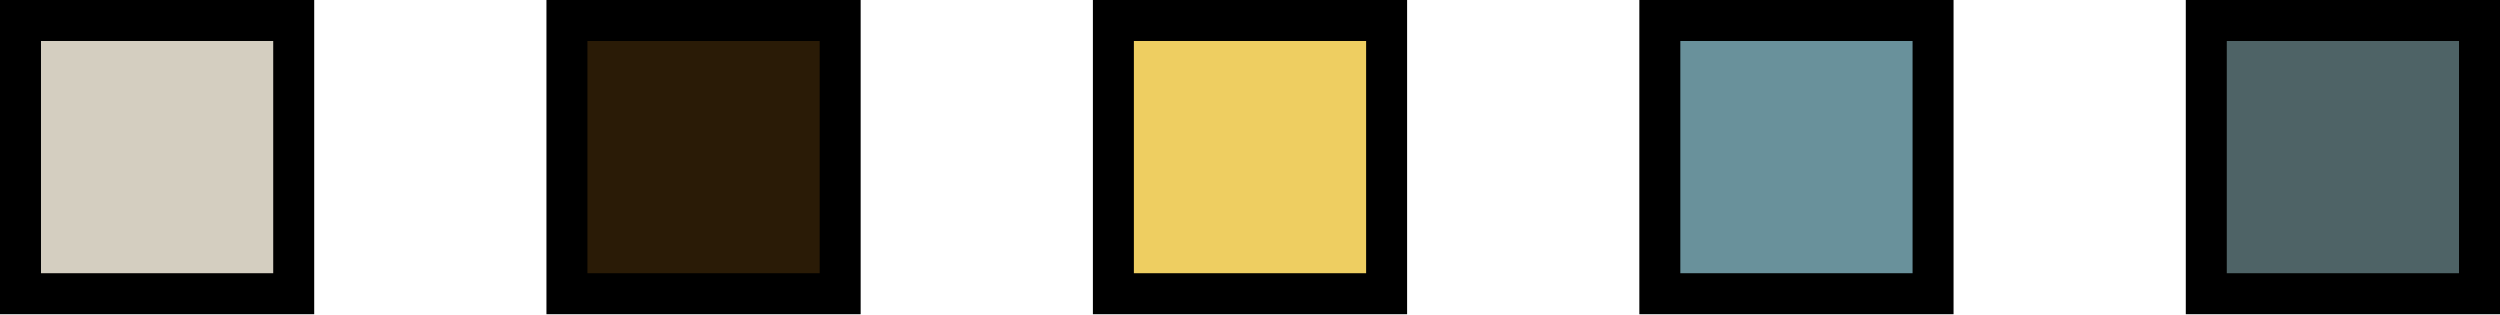
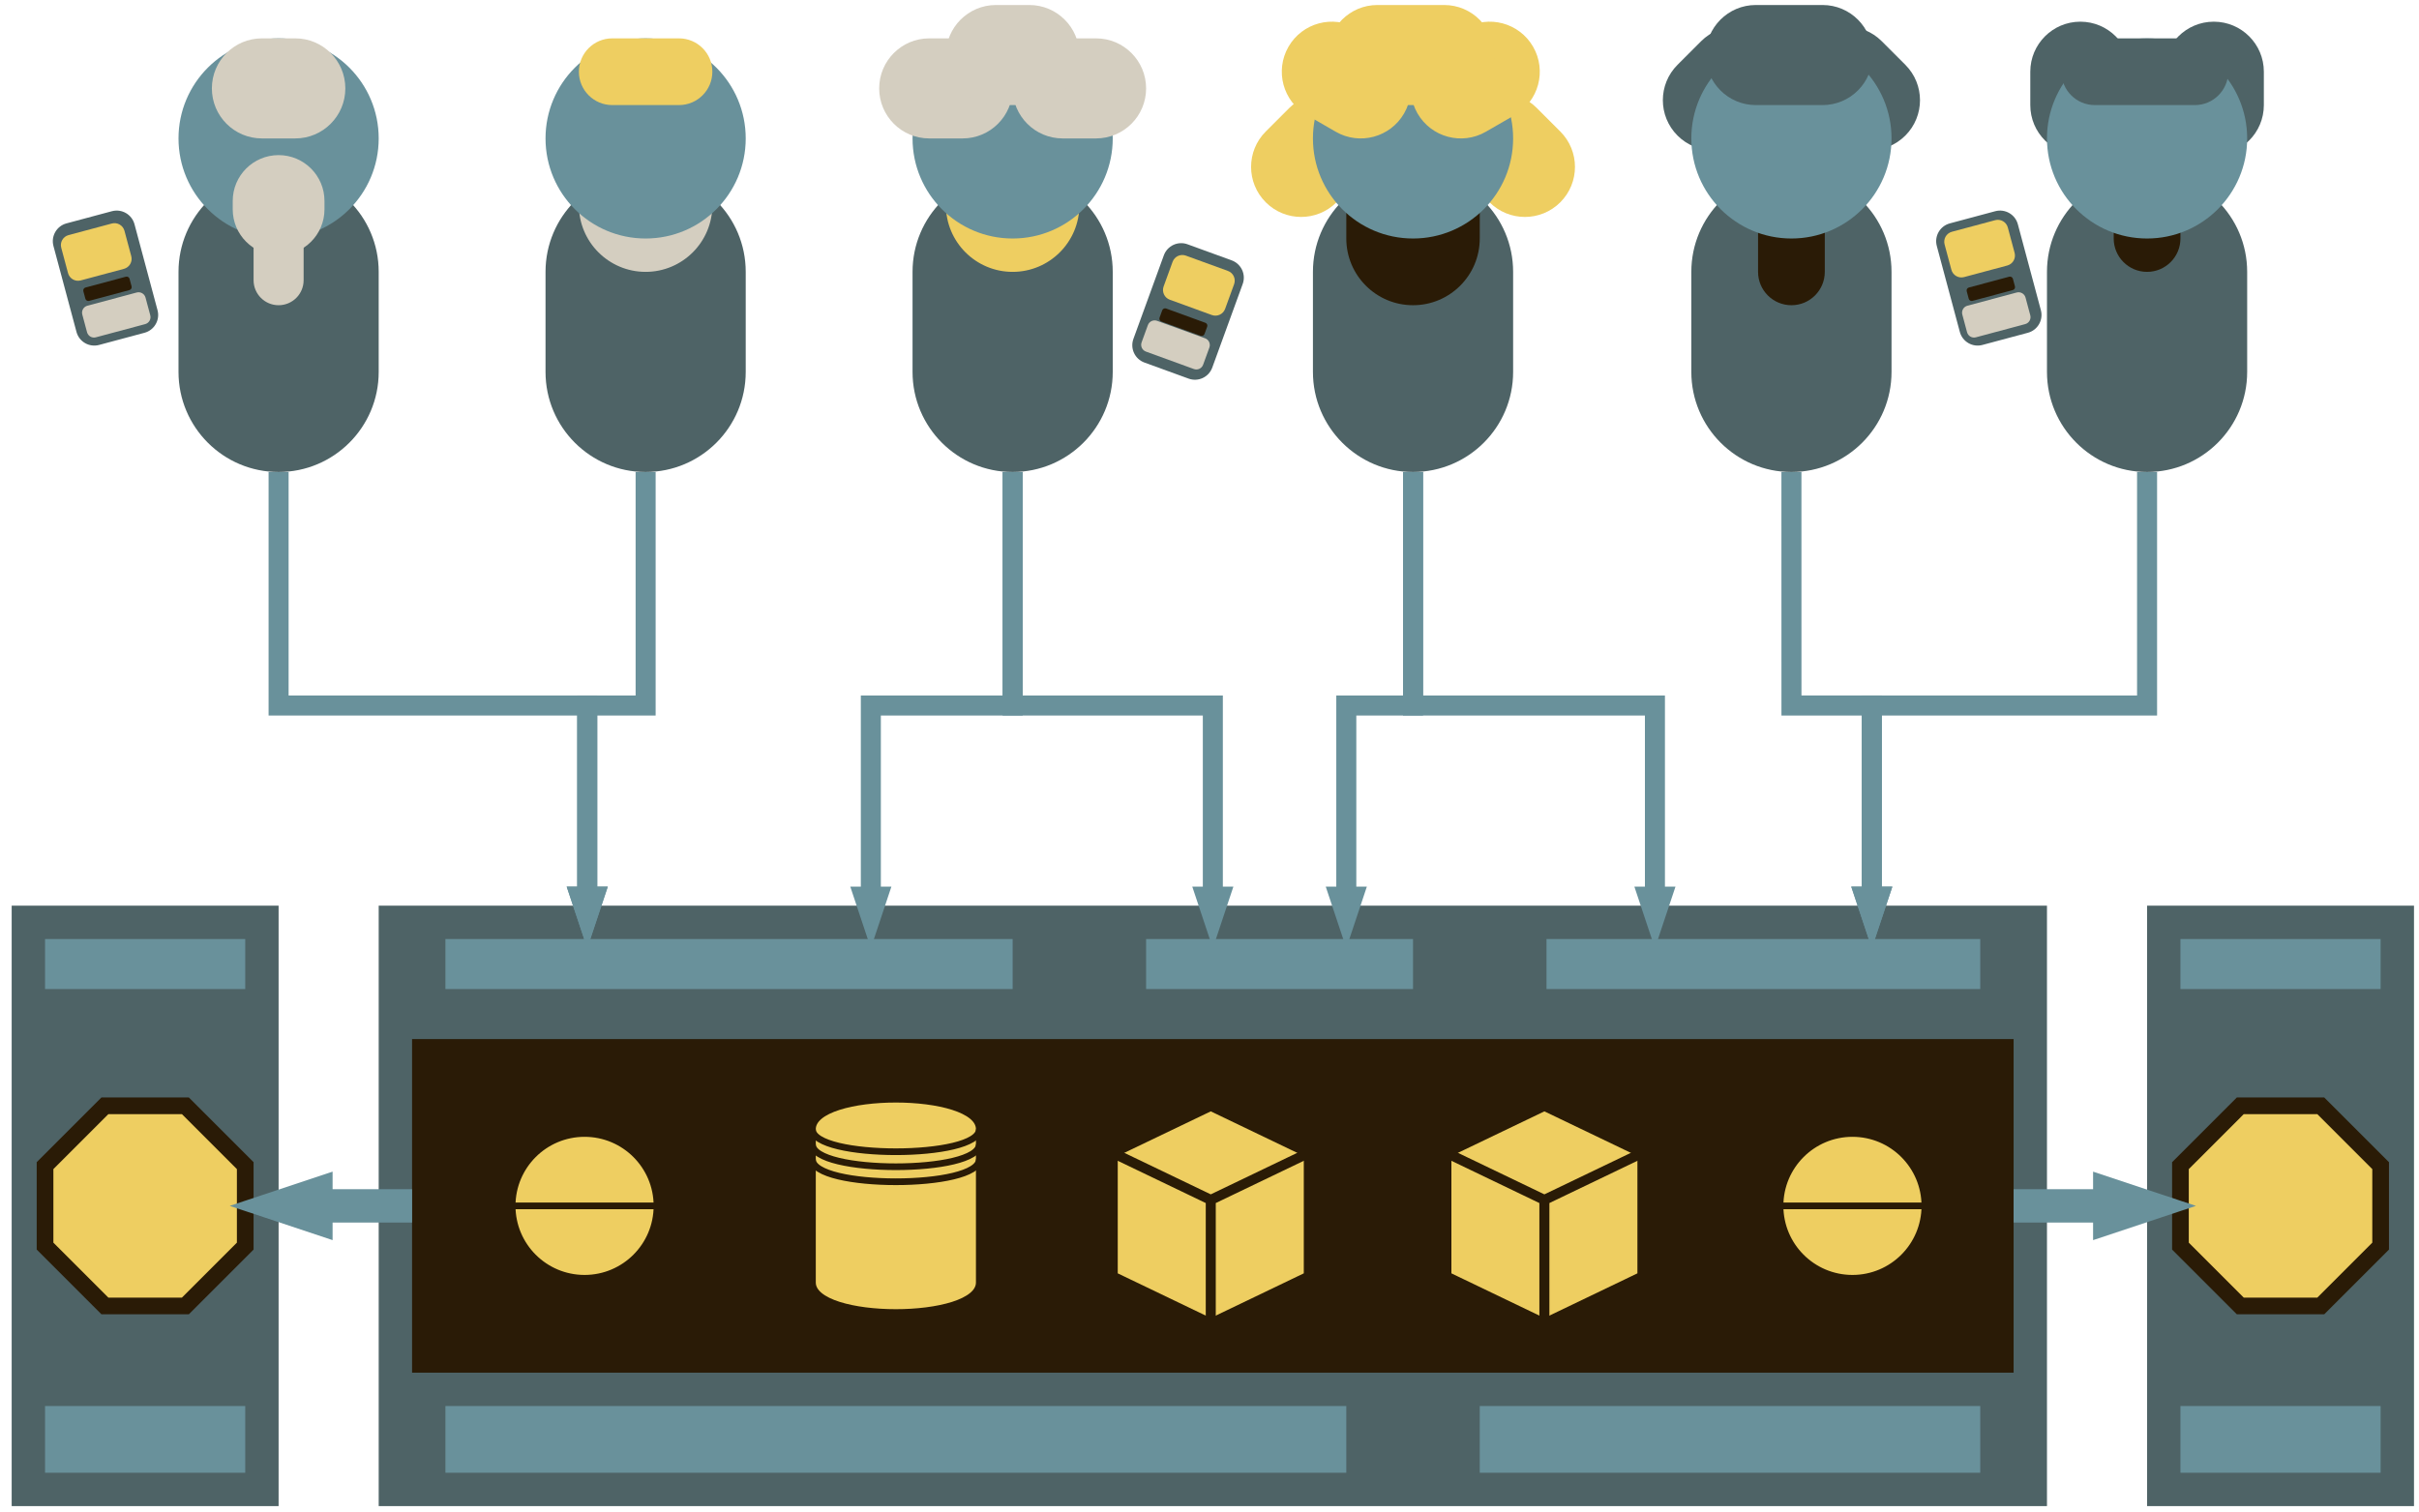
- <svg xmlns="http://www.w3.org/2000/svg" host="65bd71144e" version="1.1" width="183px" height="23px" viewBox="-0.5 -0.5 183 23" content="&lt;mxfile&gt;&lt;diagram id=&quot;NhqJ_ardOWNHqCwG6pmV&quot; name=&quot;Page-1&quot;&gt;zZbBcoIwEEC/hjshmIFjQdpeevLQc4QIGQPLxCjQr2+QAFJ02pmqw8UJbzcb9mVnxMJhXr9JWmYfkDBhOXZSW3htOY7vrfRvC5oOEOR1IJU86RAawYZ/MQNtQ488YYdJogIQipdTGENRsFhNGJUSqmnaDsT01JKmbAY2MRVz+skTlXXUs+2RvzOeZubk1coEctrnGnDIaALVBcKRhUMJoLpVXodMtOp6Ld2+1xvR4b0kK9RfNmDc7ThRcTS9mRdTTd9sKuFYzgubs05MKlZfs063fYWxMz0QDHKmZKPz6umlNtPHahSLPMOyC6m9QmruMh0Kj/3qhWn5evvu793r5ouEtfm2hYMq44ptShq30UrPtmaZynX9NdLLg5KwH0YCayLolomAxvv0XCgEAVKHCih0hWDHheiR5WDi+8gPNJ/bHi7qp+7bWp25SOdBHlfL8hhFYUTQnTx6z9NIlqVx7YZRaP9X4xO8ecvy5rygwCZ3Gj/3eePnL0ujGxFM7qURkYd51I/jH/Y5dvHRg6Nv&lt;/diagram&gt;&lt;/mxfile&gt;">
+ <svg xmlns="http://www.w3.org/2000/svg" host="65bd71144e" version="1.1" width="725px" height="453px" viewBox="-0.5 -0.5 725 453" content="&lt;mxfile&gt;&lt;diagram id=&quot;NhqJ_ardOWNHqCwG6pmV&quot; name=&quot;Page-1&quot;&gt;7V3LkqM2FP2aXobSW7Cc7ukki6SSqklVkiVtMzYZ2rgwnXbn6yOMZJuXkWyJh5PZTCMEhnOP7j2SrsQDfnrd/5CF2/XP6TJKHhBY7h/w5weEICS++K8o+ShLKAdlwSqLl7LSqeBL/E8kC1W1t3gZ7SoV8zRN8nhbLVykm020yCtlYZal79VqX9Ok+qvbcBU1Cr4swqRZ+nu8zNdlqQ/AqfzHKF6t5S9TKk+8hItvqyx928ife0AYfYKPgJWnX0N1K1l/tw6X6ftZEX5+wE9ZmublX6/7pygpoFWoldd933H2+NhZtMm1LlCA/x0mb5F65sOT5R8KjMP7RMUV4AE/vq/jPPqyDRfF2XdhflG2zl8TcQTFn7s8S78dQcPHkqc0STNRskk34sLHr3GSqCIBEnlmmDFRLp8myvJo3/lO8IiUIGCUvkZ59iGqyAuYL99Jcg8F8vj93JJl0frMiFAVhpI8q+OtTwiKPySI7YAG9O7whLQfTwqcAUqcA1rDTjbYDqBtAMqqgGLcBJS0MhRYAJSifkALF7btfFPpdMMXVR2YIhDUAGi+P2t7fWzh9TEz4RPs51OYLWT8ouBCQ7yeTKXBmlhK8IgeeIEN7Lhb7HQ822fy9PwEbsVOXoGQRytMpE0wIW2CaYWIGo5NXCEUT6QB5G5byqCv8b4Av44aCwIYPDqhYQ/vmAWoiOM2OzjvIPNQlXiYNoiHuOeIekqd3w+eLQG0hYs2sKN4/PCJwHjxU+E6o/iJpxI/CZxdu+vArtbuunnY1gyJDSg1VOykomcHkENEzwmotufnp2cGLbOuh2bIhrfXEGmuvT2ueXvUfP3WzqKVZqYR7Sbm7YmJx2rR+86cv9FAxiSa4WUoURXKljjqzPlrDLJNyvkbcbLFvTkLDcH4nDQUJB1QdmPnrCPgWAgPh92+CtQIUM5PF+u5xiGw0/CFrhUKQeMpFDaBZngMq1mah3mcbkSxiFG6XKIXwa3Nvmj2saxQawLRoQ3a76xh+911HVgr4M5vHuIyluMpazqBDu5x0tAGlNcpa2oDSo2R4UkpayNODqis2QQkTZvvxPoSpwNaieVxcmIAX8mm1HU+D0S3o6nGeHyPsQpXB8XXKGllOHxtoQuJh3EDTeoKTY3I7lqRU4w9NdswhigfIyLXxfdNKVGlESfYV2ZjzN02xLcTbEcA03EPx74I7+HleCJcJfjOR4T3QIl7RThyJMK5hnackgg34+SAIpyPoRtr+sVlFBpW1/AJjDSyWuAdUtT4aFw2BTfTiV/u0g0YePkYGX2DYDm6QOSOBaJ9TdMD5YiaZgID4GaapgfK6zSNFeepIQ+npGnMODmgpvHHGFi0qWn6kD1pmm5w2ySOjXQvX8N3nkHXhuxuHW6Lw3iXPr29ROJNH0+LAn95y5O4QPRwuajyabM63BfSI/QXViYdx8iqRjL2Ej35Zhx4AAgsAPAZA2pKQE2RkcALAkoA9wn2IQ6aw5TU9zjFRRWKIKNQZT5VmgL1BJWhH0BxF5+qPLObjKfhrZV1Cis8H93NNspi8XNRAaZ0Qr+eivoaUJd5q+ZEY5mTHswJsTAF4lwYrGpOYSwU+KKnQcU5CmFTp2CPAIoDURMyXwTWlgBxqAIIDTjGwtXz240ZaMQLZcxlmIe7PM00IsdEbIJqS1Qx8T2AwOkf0XJ5DHuq+d2EtUZIuXuvR9jBr2HAhNeDGOKagYqzTDQUWgwrADgZrxdo9Er/g14PBjWvV7PnVN2eUb/Y2fLxo4C2YQle83WgqeeOdSqDNjZcm9FE1CzwxPXY0YJn6xiYDTiNxhZmASdtrKVroSd2hafRAMMs8Kw3d9I2yNDW3G30344bJNwRoMTvBxS66hBDABv4RctV9EUeplm+TlfpJkyeT6WPVYRPdX5K063E9a8ozz/kuEP4lqdV1KN9nP9RXO5RefTn2ZnPe3nnw8GHPKhaqjkieW6WaLP8VOwSJIpfknTx7bd1vCmLv4+T40Ns1MZEh9/aCOjKZ0JUHf95fvL0WIcj9VwlfgVolwkgME7fsoWspbapyMNsFakhzY7ZoCxKwjz+u3r/26zeMjg3TatfbRbHdLnO6qppW7W6vPTXNBa/fPLT9SFMXnMX5XPJq07cadyouYlGIzSWr9O41YGGxzfSZCaeITP5HTATD8bM+izF9cxkA/KSzJCX9+Ax23jJnfASU0u8xIAP6THpDJl5Bx6Ttim4iTOT1ESBU16yGfLyDjxmKy99J7wk3BYv61tQuuQlnwsvh+vxmrnj63ipcrHnxEtKBu37+P8zcwxmqoy6AZhJA1vM5APychqj2Db3PK6nGQ+5hTRUs5F3NIjd2MRAL2HOxhwLhOju4GSNDZSHxFNjT7A+BGVCwut+VXw/wHsJd/HCSxd5KGJTkTMQJvGqyDZcCEAO2QgFXPEiTD7JE6/xcnmIb4dvDvie6FldyiiomqxlBZvZzlhmZNfMWLaRHQqhxpKX/7RxGk1nUOuM0+c1V1jdcq1qLHi9qlIb+5+rKklf67KK1Xbcp9idGoLBKDZWKv1Mo58Ue9e4xnx40bEjqGVeYL9I8zv7V72hrvjm9ZySy7e1SD6kvUbPYFcQCxuEUU/tpCoh8ZtelxBPbfReybI7Fd/ke9VTO1g4gVrSHC+vizpfUA+1d7OS5u3OvanRrgExoh4kvs9IAAEhACm1UFmDxj0uGCw4zEX74FagN1Lg5tDrQXybqDCDnjegh4HHRPeQM4I59zlUe5hWl6l6AnQYcIg5BBRYkevI3Ra+14NvtttiL/jVrXOQfxX6geeDAGBf9OL9AFM7zHe3Av168A3zrA3Bb3qdw5IuhnzGEGcQM78FfCIcUxBwLhxPEGCCrYCvkfyrguEyzkSIK0F7j3b5sPGR1dzHCNHR3arh4aJjx+zq1KOju1XGw0VHI+jZdKIjdqwKB4mOPeDXZgKmEx2xu7XMw0XHHvAnGx3NPoQ3i2Hx2sBrW6Z829CelUR5s2/jzQLO+lDpsHhqCBI98cYuKggL32epZRO0zBU6Fm/YsYK4Vrwh/RiGO+bTJ67dHH4NTSuCoZbtOAylWx/ytW1prxIPTqSbw6+pXY29oXLrwb66VcOV2LsQbjpfXxsaekPd1kf76nD1aLpNHJ6+Bl/OCBSTsj+ny6io8S8=&lt;/diagram&gt;&lt;/mxfile&gt;" style="background-color: rgb(42, 27, 6);">
  <defs />
  <g>
-     <rect x="121" y="1" width="20" height="20" fill="#69919b" stroke="#000000" stroke-width="3" pointer-events="all" />
-     <rect x="81" y="1" width="20" height="20" fill="#eece61" stroke="#000000" stroke-width="3" pointer-events="all" />
-     <rect x="1" y="1" width="20" height="20" fill="#d4cec0" stroke="#000000" stroke-width="3" pointer-events="all" />
-     <rect x="41" y="1" width="20" height="20" fill="#2a1b06" stroke="#000000" stroke-width="3" pointer-events="all" />
-     <rect x="161" y="1" width="20" height="20" fill="#4e6366" stroke="#000000" stroke-width="3" pointer-events="all" />
+     <rect x="643" y="271" width="80" height="180" fill="#4e6366" stroke="none" pointer-events="all" />
+     <rect x="113" y="271" width="500" height="180" fill="#4e6366" stroke="none" pointer-events="all" />
+     <rect x="123" y="311" width="480" height="100" fill="#2a1b06" stroke="none" pointer-events="all" />
+     <rect x="53" y="51" width="60" height="90" rx="30" ry="30" fill="#4e6366" stroke="none" pointer-events="all" />
+     <rect x="75.5" y="61" width="15" height="30" rx="7.5" ry="7.5" fill="#d4cec0" stroke="none" pointer-events="all" />
+     <ellipse cx="83" cy="41" rx="30" ry="30" fill="#69919b" stroke="none" pointer-events="all" />
+     <rect x="69.25" y="46" width="27.5" height="30" rx="13.75" ry="13.75" fill="#d4cec0" stroke="none" pointer-events="all" />
+     <rect x="63" y="11" width="40" height="30" rx="15" ry="15" fill="#d4cec0" stroke="none" pointer-events="all" />
+     <rect x="163" y="51" width="60" height="90" rx="30" ry="30" fill="#4e6366" stroke="none" pointer-events="all" />
+     <rect x="173" y="41" width="40" height="40" rx="20" ry="20" fill="#d4cec0" stroke="none" pointer-events="all" />
+     <ellipse cx="193" cy="41" rx="30" ry="30" fill="#69919b" stroke="none" pointer-events="all" />
+     <rect x="173" y="11" width="40" height="20" rx="10" ry="10" fill="#eece61" stroke="none" pointer-events="all" />
+     <rect x="273" y="51" width="60" height="90" rx="30" ry="30" fill="#4e6366" stroke="none" pointer-events="all" />
+     <rect x="283" y="41" width="40" height="40" rx="20" ry="20" fill="#eece61" stroke="none" pointer-events="all" />
+     <ellipse cx="303" cy="41" rx="30" ry="30" fill="#69919b" stroke="none" pointer-events="all" />
+     <rect x="263" y="11" width="40" height="30" rx="15" ry="15" fill="#d4cec0" stroke="none" pointer-events="all" />
+     <rect x="303" y="11" width="40" height="30" rx="15" ry="15" fill="#d4cec0" stroke="none" pointer-events="all" />
+     <rect x="283" y="1" width="40" height="30" rx="15" ry="15" fill="#d4cec0" stroke="none" pointer-events="all" />
+     <rect x="433" y="31" width="40" height="30" rx="15" ry="15" fill="#eece61" stroke="none" transform="rotate(45,453,46)" pointer-events="all" />
+     <rect x="373" y="31" width="40" height="30" rx="15" ry="15" fill="#eece61" stroke="none" transform="rotate(-45,393,46)" pointer-events="all" />
+     <rect x="393" y="51" width="60" height="90" rx="30" ry="30" fill="#4e6366" stroke="none" pointer-events="all" />
+     <rect x="403" y="41" width="40" height="50" rx="20" ry="20" fill="#2a1b06" stroke="none" pointer-events="all" />
+     <ellipse cx="423" cy="41" rx="30" ry="30" fill="#69919b" stroke="none" pointer-events="all" />
+     <rect x="383" y="8.5" width="40" height="30" rx="15" ry="15" fill="#eece61" stroke="none" transform="rotate(30,403,23.5)" pointer-events="all" />
+     <rect x="421.66" y="8.5" width="40" height="30" rx="15" ry="15" fill="#eece61" stroke="none" transform="rotate(-30,441.66,23.5)" pointer-events="all" />
+     <rect x="397.33" y="1" width="50" height="30" rx="15" ry="15" fill="#eece61" stroke="none" pointer-events="all" />
+     <rect x="536.41" y="11" width="40" height="30" rx="15" ry="15" fill="#4e6366" stroke="none" transform="rotate(45,556.41,26)" pointer-events="all" />
+     <rect x="496.41" y="11" width="40" height="30" rx="15" ry="15" fill="#4e6366" stroke="none" transform="rotate(-45,516.41,26)" pointer-events="all" />
+     <rect x="506.41" y="51" width="60" height="90" rx="30" ry="30" fill="#4e6366" stroke="none" pointer-events="all" />
+     <rect x="526.41" y="41" width="20" height="50" rx="10" ry="10" fill="#2a1b06" stroke="none" pointer-events="all" />
+     <ellipse cx="536.41" cy="41" rx="30" ry="30" fill="#69919b" stroke="none" pointer-events="all" />
+     <rect x="510.74" y="1" width="50" height="30" rx="15" ry="15" fill="#4e6366" stroke="none" pointer-events="all" />
+     <rect x="603" y="11" width="40" height="30" rx="15" ry="15" fill="#4e6366" stroke="none" transform="rotate(90,623,26)" pointer-events="all" />
+     <rect x="643" y="11" width="40" height="30" rx="15" ry="15" fill="#4e6366" stroke="none" transform="rotate(90,663,26)" pointer-events="all" />
+     <rect x="613" y="51" width="60" height="90" rx="30" ry="30" fill="#4e6366" stroke="none" pointer-events="all" />
+     <rect x="633" y="41" width="20" height="40" rx="10" ry="10" fill="#2a1b06" stroke="none" pointer-events="all" />
+     <ellipse cx="643" cy="41" rx="30" ry="30" fill="#69919b" stroke="none" pointer-events="all" />
+     <rect x="617.33" y="11" width="50" height="20" rx="10" ry="10" fill="#4e6366" stroke="none" pointer-events="all" />
+     <path d="M 362.38 331 L 391.76 345.1 L 391.76 382.17 L 362.38 396.28 L 333 382.17 L 333 345.1 Z" fill="#eece61" stroke="#2a1b06" stroke-width="3" stroke-miterlimit="10" pointer-events="all" />
+     <path d="M 333 345.1 L 362.38 359.21 L 391.76 345.1 M 362.38 359.21 L 362.38 396.28" fill="none" stroke="#2a1b06" stroke-width="3" stroke-miterlimit="10" pointer-events="all" />
+     <ellipse cx="554.7" cy="361" rx="21.703" ry="21.703" fill="#eece61" stroke="#2a1b06" stroke-width="2" pointer-events="all" />
+     <path d="M 533 361 L 576.41 361" fill="none" stroke="#2a1b06" stroke-width="2" stroke-miterlimit="10" pointer-events="all" />
+     <path d="M 243 338.02 C 243 326.02 293 326.02 293 338.02 L 293 383.97 C 293 395.97 243 395.97 243 383.97 Z" fill="#eece61" stroke="#2a1b06" stroke-width="2" stroke-miterlimit="10" pointer-events="all" />
+     <path d="M 243 338.02 C 243 347.02 293 347.02 293 338.02 M 243 342.52 C 243 351.52 293 351.52 293 342.52 M 243 347.02 C 243 356.02 293 356.02 293 347.02" fill="none" stroke="#2a1b06" stroke-width="2" stroke-miterlimit="10" pointer-events="all" />
+     <path d="M 462.37 331 L 491.75 345.1 L 491.75 382.17 L 462.37 396.28 L 433 382.17 L 433 345.1 Z" fill="#eece61" stroke="#2a1b06" stroke-width="3" stroke-miterlimit="10" pointer-events="all" />
+     <path d="M 433 345.1 L 462.37 359.21 L 491.75 345.1 M 462.37 359.21 L 462.37 396.28" fill="none" stroke="#2a1b06" stroke-width="3" stroke-miterlimit="10" pointer-events="all" />
+     <ellipse cx="174.7" cy="361" rx="21.703" ry="21.703" fill="#eece61" stroke="#2a1b06" stroke-width="2" pointer-events="all" />
+     <path d="M 153 361 L 196.41 361" fill="none" stroke="#2a1b06" stroke-width="2" stroke-miterlimit="10" pointer-events="all" />
+     <rect x="133" y="281" width="170" height="15" fill="#69919b" stroke="none" pointer-events="all" />
+     <rect x="343" y="281" width="80" height="15" fill="#69919b" stroke="none" pointer-events="all" />
+     <rect x="463" y="281" width="130" height="15" fill="#69919b" stroke="none" pointer-events="all" />
+     <rect x="133" y="421" width="270" height="20" fill="#69919b" stroke="none" pointer-events="all" />
+     <rect x="443" y="421" width="150" height="20" fill="#69919b" stroke="none" pointer-events="all" />
+     <path d="M 83 141 L 83 211 L 175.5 211 L 175.5 268.29" fill="none" stroke="#69919b" stroke-width="6" stroke-miterlimit="10" pointer-events="stroke" />
+     <path d="M 175.5 274.29 L 173.5 268.29 L 177.5 268.29 Z" fill="#69919b" stroke="#69919b" stroke-width="6" stroke-miterlimit="10" pointer-events="all" />
+     <path d="M 193 141 L 193 211 L 175.5 211 L 175.5 268.29" fill="none" stroke="#69919b" stroke-width="6" stroke-miterlimit="10" pointer-events="stroke" />
+     <path d="M 175.5 274.29 L 173.5 268.29 L 177.5 268.29 Z" fill="#69919b" stroke="#69919b" stroke-width="6" stroke-miterlimit="10" pointer-events="all" />
+     <path d="M 303 141 L 303 211 L 260.5 211 L 260.5 268.29" fill="none" stroke="#69919b" stroke-width="6" stroke-miterlimit="10" pointer-events="stroke" />
+     <path d="M 260.5 274.29 L 258.5 268.29 L 262.5 268.29 Z" fill="#69919b" stroke="#69919b" stroke-width="6" stroke-miterlimit="10" pointer-events="all" />
+     <path d="M 303 141 L 303 211 L 363 211 L 363 268.29" fill="none" stroke="#69919b" stroke-width="6" stroke-miterlimit="10" pointer-events="stroke" />
+     <path d="M 363 274.29 L 361 268.29 L 365 268.29 Z" fill="#69919b" stroke="#69919b" stroke-width="6" stroke-miterlimit="10" pointer-events="all" />
+     <path d="M 423 141 L 423 211 L 403 211 L 403 268.29" fill="none" stroke="#69919b" stroke-width="6" stroke-miterlimit="10" pointer-events="stroke" />
+     <path d="M 403 274.29 L 401 268.29 L 405 268.29 Z" fill="#69919b" stroke="#69919b" stroke-width="6" stroke-miterlimit="10" pointer-events="all" />
+     <path d="M 423 141 L 423 211 L 495.5 211 L 495.5 268.29" fill="none" stroke="#69919b" stroke-width="6" stroke-miterlimit="10" pointer-events="stroke" />
+     <path d="M 495.5 274.29 L 493.5 268.29 L 497.5 268.29 Z" fill="#69919b" stroke="#69919b" stroke-width="6" stroke-miterlimit="10" pointer-events="all" />
+     <path d="M 536.41 141 L 536.42 211 L 560.5 211 L 560.5 268.29" fill="none" stroke="#69919b" stroke-width="6" stroke-miterlimit="10" pointer-events="stroke" />
+     <path d="M 560.5 274.29 L 558.5 268.29 L 562.5 268.29 Z" fill="#69919b" stroke="#69919b" stroke-width="6" stroke-miterlimit="10" pointer-events="all" />
+     <path d="M 643 141 L 643 211 L 560.5 211 L 560.5 268.29" fill="none" stroke="#69919b" stroke-width="6" stroke-miterlimit="10" pointer-events="stroke" />
+     <path d="M 560.5 274.29 L 558.5 268.29 L 562.5 268.29 Z" fill="#69919b" stroke="#69919b" stroke-width="6" stroke-miterlimit="10" pointer-events="all" />
+     <rect x="3" y="271" width="80" height="180" fill="#4e6366" stroke="none" pointer-events="all" />
+     <rect x="13" y="281" width="60" height="15" fill="#69919b" stroke="none" pointer-events="all" />
+     <rect x="653" y="281" width="60" height="15" fill="#69919b" stroke="none" pointer-events="all" />
+     <path d="M 30.94 331 L 55.06 331 L 73 348.94 L 73 373.06 L 55.06 391 L 30.94 391 L 13 373.06 L 13 348.94 Z" fill="#eece61" stroke="#2a1b06" stroke-width="5" stroke-miterlimit="10" pointer-events="all" />
+     <path d="M 670.94 331 L 695.06 331 L 713 348.94 L 713 373.06 L 695.06 391 L 670.94 391 L 653 373.06 L 653 348.94 Z" fill="#eece61" stroke="#2a1b06" stroke-width="5" stroke-miterlimit="10" pointer-events="all" />
+     <path d="M 603 361 L 631.82 361" fill="none" stroke="#69919b" stroke-width="10" stroke-miterlimit="10" pointer-events="stroke" />
+     <path d="M 641.82 361 L 631.82 364.33 L 631.82 357.67 Z" fill="#69919b" stroke="#69919b" stroke-width="10" stroke-miterlimit="10" pointer-events="all" />
+     <path d="M 123 361 L 94.18 361" fill="none" stroke="#69919b" stroke-width="10" stroke-miterlimit="10" pointer-events="stroke" />
+     <path d="M 84.18 361 L 94.18 357.67 L 94.18 364.33 Z" fill="#69919b" stroke="#69919b" stroke-width="10" stroke-miterlimit="10" pointer-events="all" />
+     <rect x="18.54" y="64" width="25.15" height="37.73" rx="5.53" ry="5.53" fill="#4e6366" stroke="none" transform="rotate(-15,31.11,82.86)" pointer-events="all" />
+     <rect x="18.54" y="68" width="19.62" height="14.07" rx="3.1" ry="3.1" fill="#eece61" stroke="none" transform="rotate(-15,28.35,75.04)" pointer-events="all" />
+     <rect x="24.54" y="89" width="19.62" height="9.81" rx="2.16" ry="2.16" fill="#d4cec0" stroke="none" transform="rotate(-15,34.35,93.9)" pointer-events="all" />
+     <rect x="24.54" y="84" width="14.34" height="4.15" rx="0.91" ry="0.91" fill="#2a1b06" stroke="none" transform="rotate(-15,31.71,86.07)" pointer-events="all" />
+     <rect x="583" y="64" width="25.15" height="37.73" rx="5.53" ry="5.53" fill="#4e6366" stroke="none" transform="rotate(-15,595.57,82.86)" pointer-events="all" />
+     <rect x="583" y="67" width="19.62" height="14.07" rx="3.1" ry="3.1" fill="#eece61" stroke="none" transform="rotate(-15,592.81,74.04)" pointer-events="all" />
+     <rect x="588" y="89" width="19.62" height="9.81" rx="2.16" ry="2.16" fill="#d4cec0" stroke="none" transform="rotate(-15,597.81,93.9)" pointer-events="all" />
+     <rect x="589" y="84" width="14.34" height="4.15" rx="0.91" ry="0.91" fill="#2a1b06" stroke="none" transform="rotate(-15,596.17,86.07)" pointer-events="all" />
+     <rect x="13" y="421" width="60" height="20" fill="#69919b" stroke="none" pointer-events="all" />
+     <rect x="653" y="421" width="60" height="20" fill="#69919b" stroke="none" pointer-events="all" />
+     <rect x="343" y="74" width="25.15" height="37.73" rx="5.53" ry="5.53" fill="#4e6366" stroke="none" transform="rotate(20,355.57,92.86)" pointer-events="all" />
+     <rect x="349" y="78" width="19.62" height="14.07" rx="3.1" ry="3.1" fill="#eece61" stroke="none" transform="rotate(20,358.81,85.04)" pointer-events="all" />
+     <rect x="342" y="98" width="19.62" height="9.81" rx="2.16" ry="2.16" fill="#d4cec0" stroke="none" transform="rotate(20,351.81,102.9)" pointer-events="all" />
+     <rect x="347" y="94" width="14.34" height="4.15" rx="0.91" ry="0.91" fill="#2a1b06" stroke="none" transform="rotate(20,354.17,96.07)" pointer-events="all" />
  </g>
</svg>
